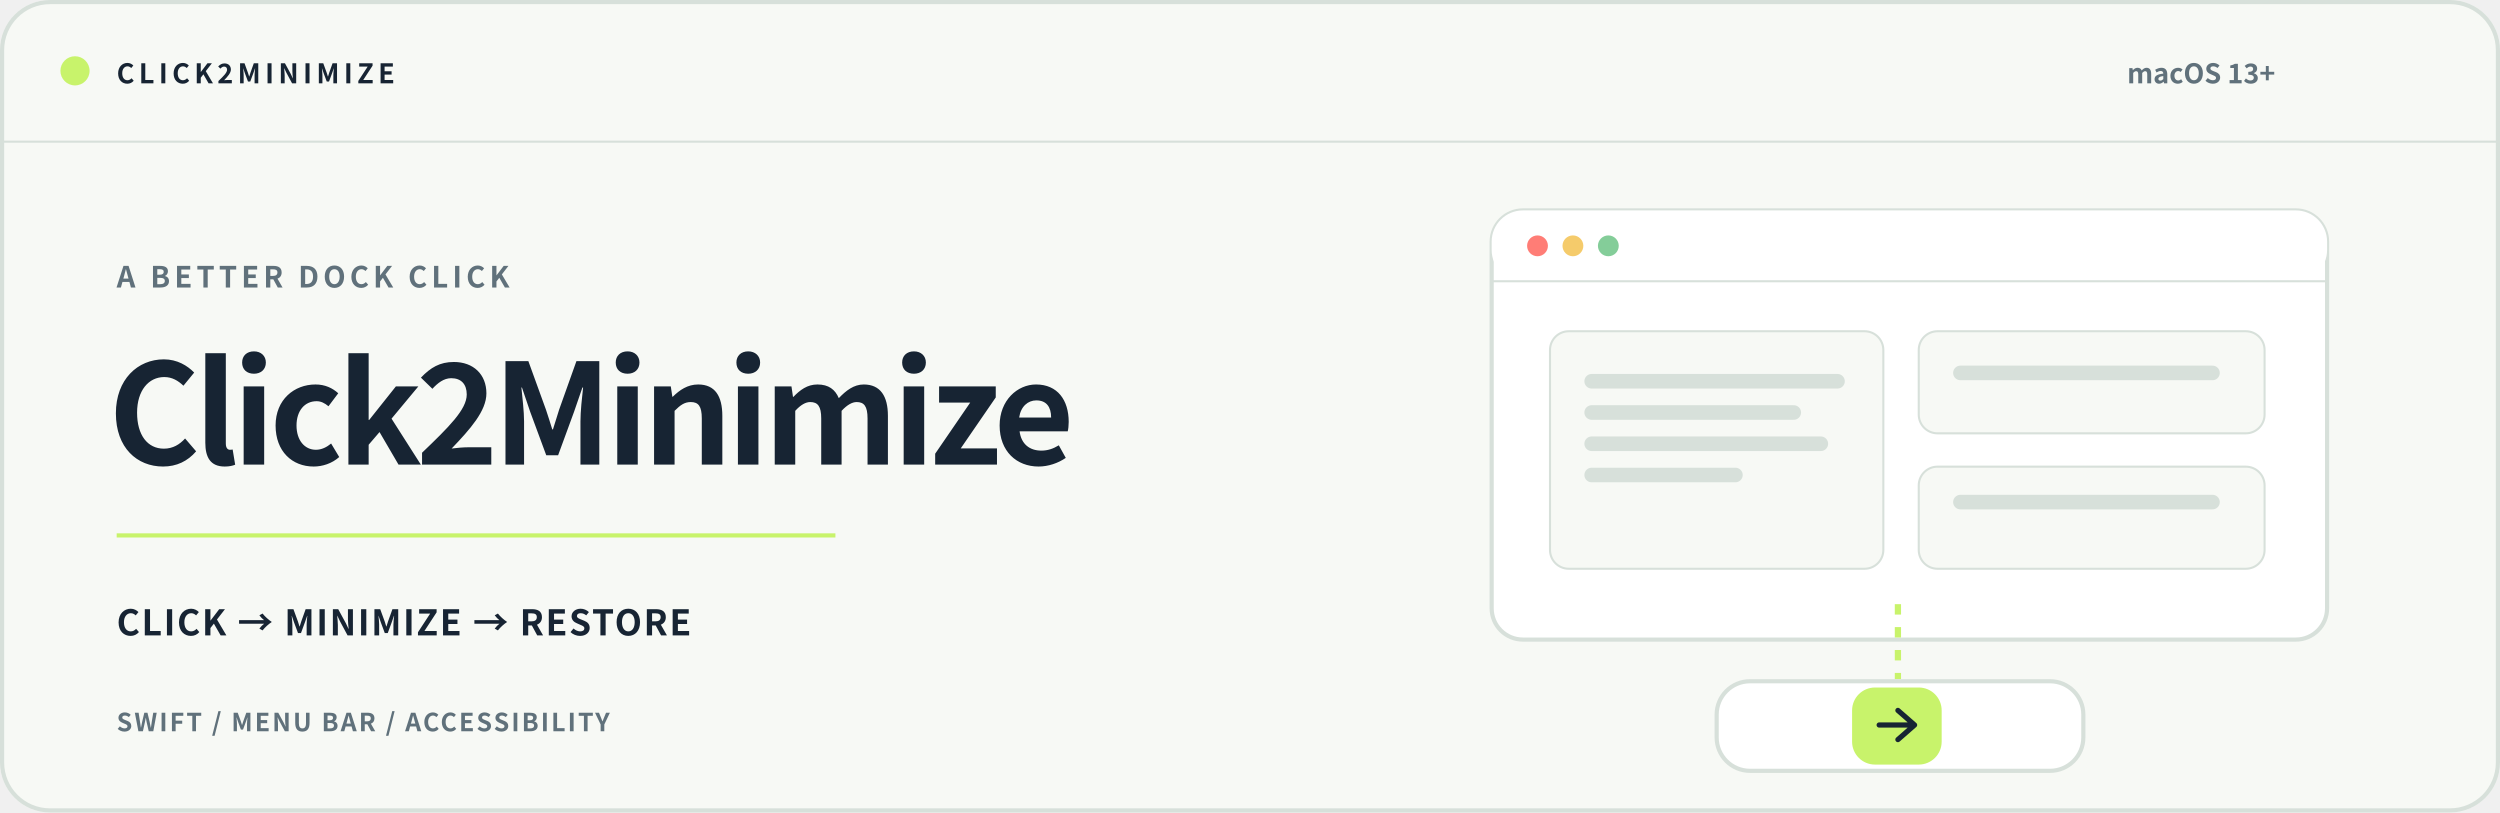
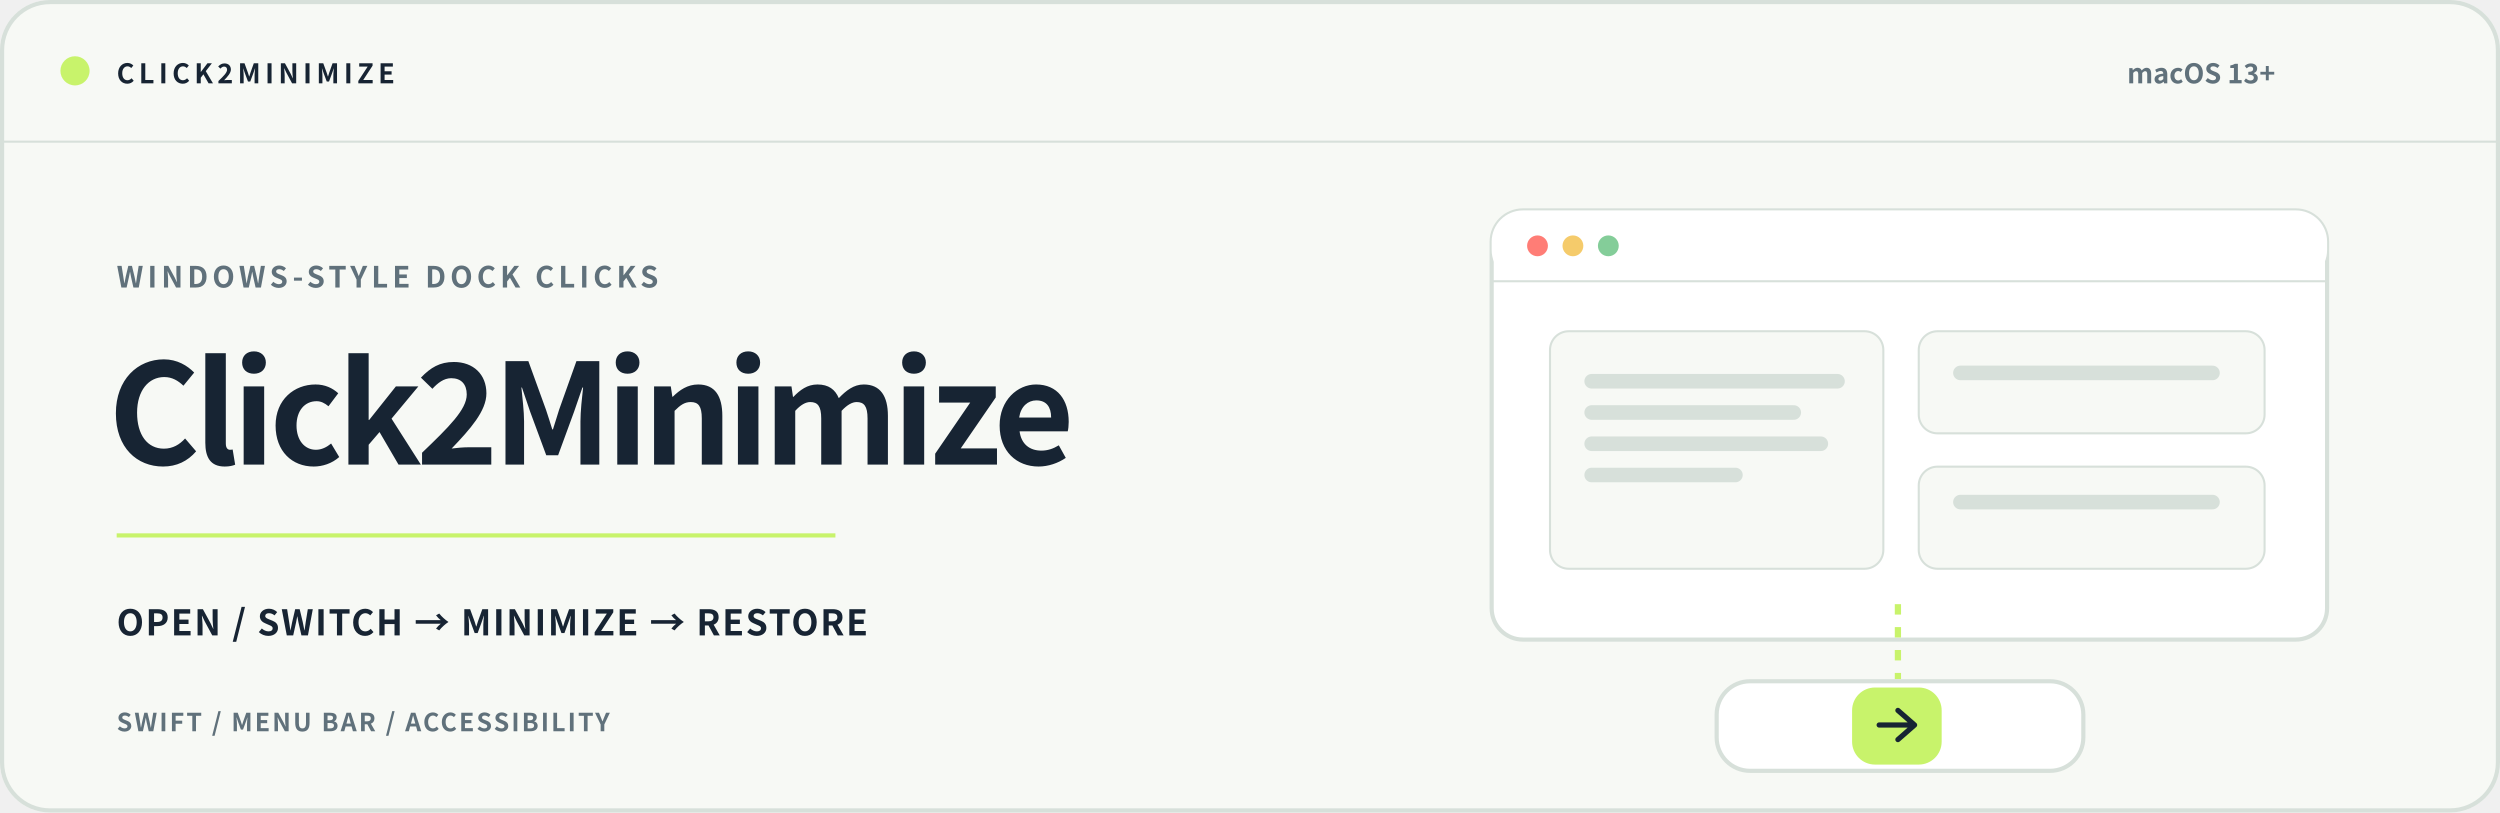
<svg xmlns="http://www.w3.org/2000/svg" width="1200" height="390" viewBox="0 0 1200 390" role="img" aria-labelledby="title desc">
  <rect width="1200" height="390" rx="24" fill="#F7F9F5" />
  <rect x="1" y="1" width="1198" height="388" rx="23" fill="none" stroke="#D7E0DA" stroke-width="2" />
  <path d="M0 68H1200" stroke="#D7E0DA" />
  <circle cx="36" cy="34" r="7" fill="#C8F36B" />
  <text x="56" y="40" fill="#172433" font-size="13" font-weight="750" font-family="-apple-system, BlinkMacSystemFont, 'SF Pro Display', 'PingFang TC', 'Noto Sans CJK TC', Arial, sans-serif" letter-spacing="2.1">CLICK2MINIMIZE</text>
  <text x="1021" y="40" fill="#60717B" font-size="13" font-weight="650" font-family="-apple-system, BlinkMacSystemFont, 'SF Pro Display', 'PingFang TC', 'Noto Sans CJK TC', Arial, sans-serif">macOS 13+</text>
-   <text x="56" y="138" fill="#60717B" font-size="14" font-weight="700" font-family="-apple-system, BlinkMacSystemFont, 'SF Pro Display', 'PingFang TC', 'Noto Sans CJK TC', Arial, sans-serif" letter-spacing="2">A BETTER DOCK CLICK</text>
+   <text x="56" y="138" fill="#60717B" font-size="14" font-weight="700" font-family="-apple-system, BlinkMacSystemFont, 'SF Pro Display', 'PingFang TC', 'Noto Sans CJK TC', Arial, sans-serif" letter-spacing="2">WINDOWS-STYLE DOCK CLICKS</text>
  <text x="52" y="223" fill="#172433" font-size="67" font-weight="780" font-family="-apple-system, BlinkMacSystemFont, 'SF Pro Display', 'PingFang TC', 'Noto Sans CJK TC', Arial, sans-serif" letter-spacing="-2.7">Click2Minimize</text>
  <rect x="56" y="256" width="345" height="2" fill="#C8F36B" />
-   <text x="56" y="305" fill="#172433" font-size="17" font-weight="680" font-family="-apple-system, BlinkMacSystemFont, 'SF Pro Display', 'PingFang TC', 'Noto Sans CJK TC', Arial, sans-serif" letter-spacing=".8">CLICK  →  MINIMIZE  →  RESTORE</text>
+   <text x="56" y="305" fill="#172433" font-size="17" font-weight="680" font-family="-apple-system, BlinkMacSystemFont, 'SF Pro Display', 'PingFang TC', 'Noto Sans CJK TC', Arial, sans-serif" letter-spacing=".8">OPEN / SWITCH  →  MINIMIZE  →  RESTORE</text>
  <text x="56" y="351" fill="#60717B" font-size="12" font-weight="650" font-family="-apple-system, BlinkMacSystemFont, 'SF Pro Display', 'PingFang TC', 'Noto Sans CJK TC', Arial, sans-serif" letter-spacing="1">SWIFT  /  MENU BAR  /  ACCESSIBILITY</text>
  <rect x="716" y="101" width="401" height="206" rx="15" fill="#FFFFFF" stroke="#D7E0DA" stroke-width="2" />
  <rect x="716" y="101" width="401" height="34" rx="15" fill="#FFFFFF" />
  <path d="M716 135H1117" stroke="#D7E0DA" />
  <circle cx="738" cy="118" r="5" fill="#FF7D76" />
  <circle cx="755" cy="118" r="5" fill="#F5CB6B" />
  <circle cx="772" cy="118" r="5" fill="#84CD99" />
  <rect x="744" y="159" width="160" height="114" rx="9" fill="#F7F9F5" stroke="#D7E0DA" />
  <rect x="921" y="159" width="166" height="49" rx="9" fill="#F7F9F5" stroke="#D7E0DA" />
  <rect x="921" y="224" width="166" height="49" rx="9" fill="#F7F9F5" stroke="#D7E0DA" />
  <path d="M764 183H882M764 198H861M764 213H874M764 228H833M941 179H1062M941 241H1062" stroke="#D7E0DA" stroke-width="7" stroke-linecap="round" />
  <path d="M911 290v36" stroke="#C8F36B" stroke-width="3" stroke-dasharray="5 6" />
  <rect x="824" y="327" width="176" height="43" rx="16" fill="#FFFFFF" stroke="#D7E0DA" stroke-width="2" />
  <rect x="889" y="330" width="43" height="37" rx="11" fill="#C8F36B" />
  <path d="M902 348h17m-8-7 8 7-8 7" fill="none" stroke="#172433" stroke-width="2.5" stroke-linecap="round" stroke-linejoin="round" />
</svg>
